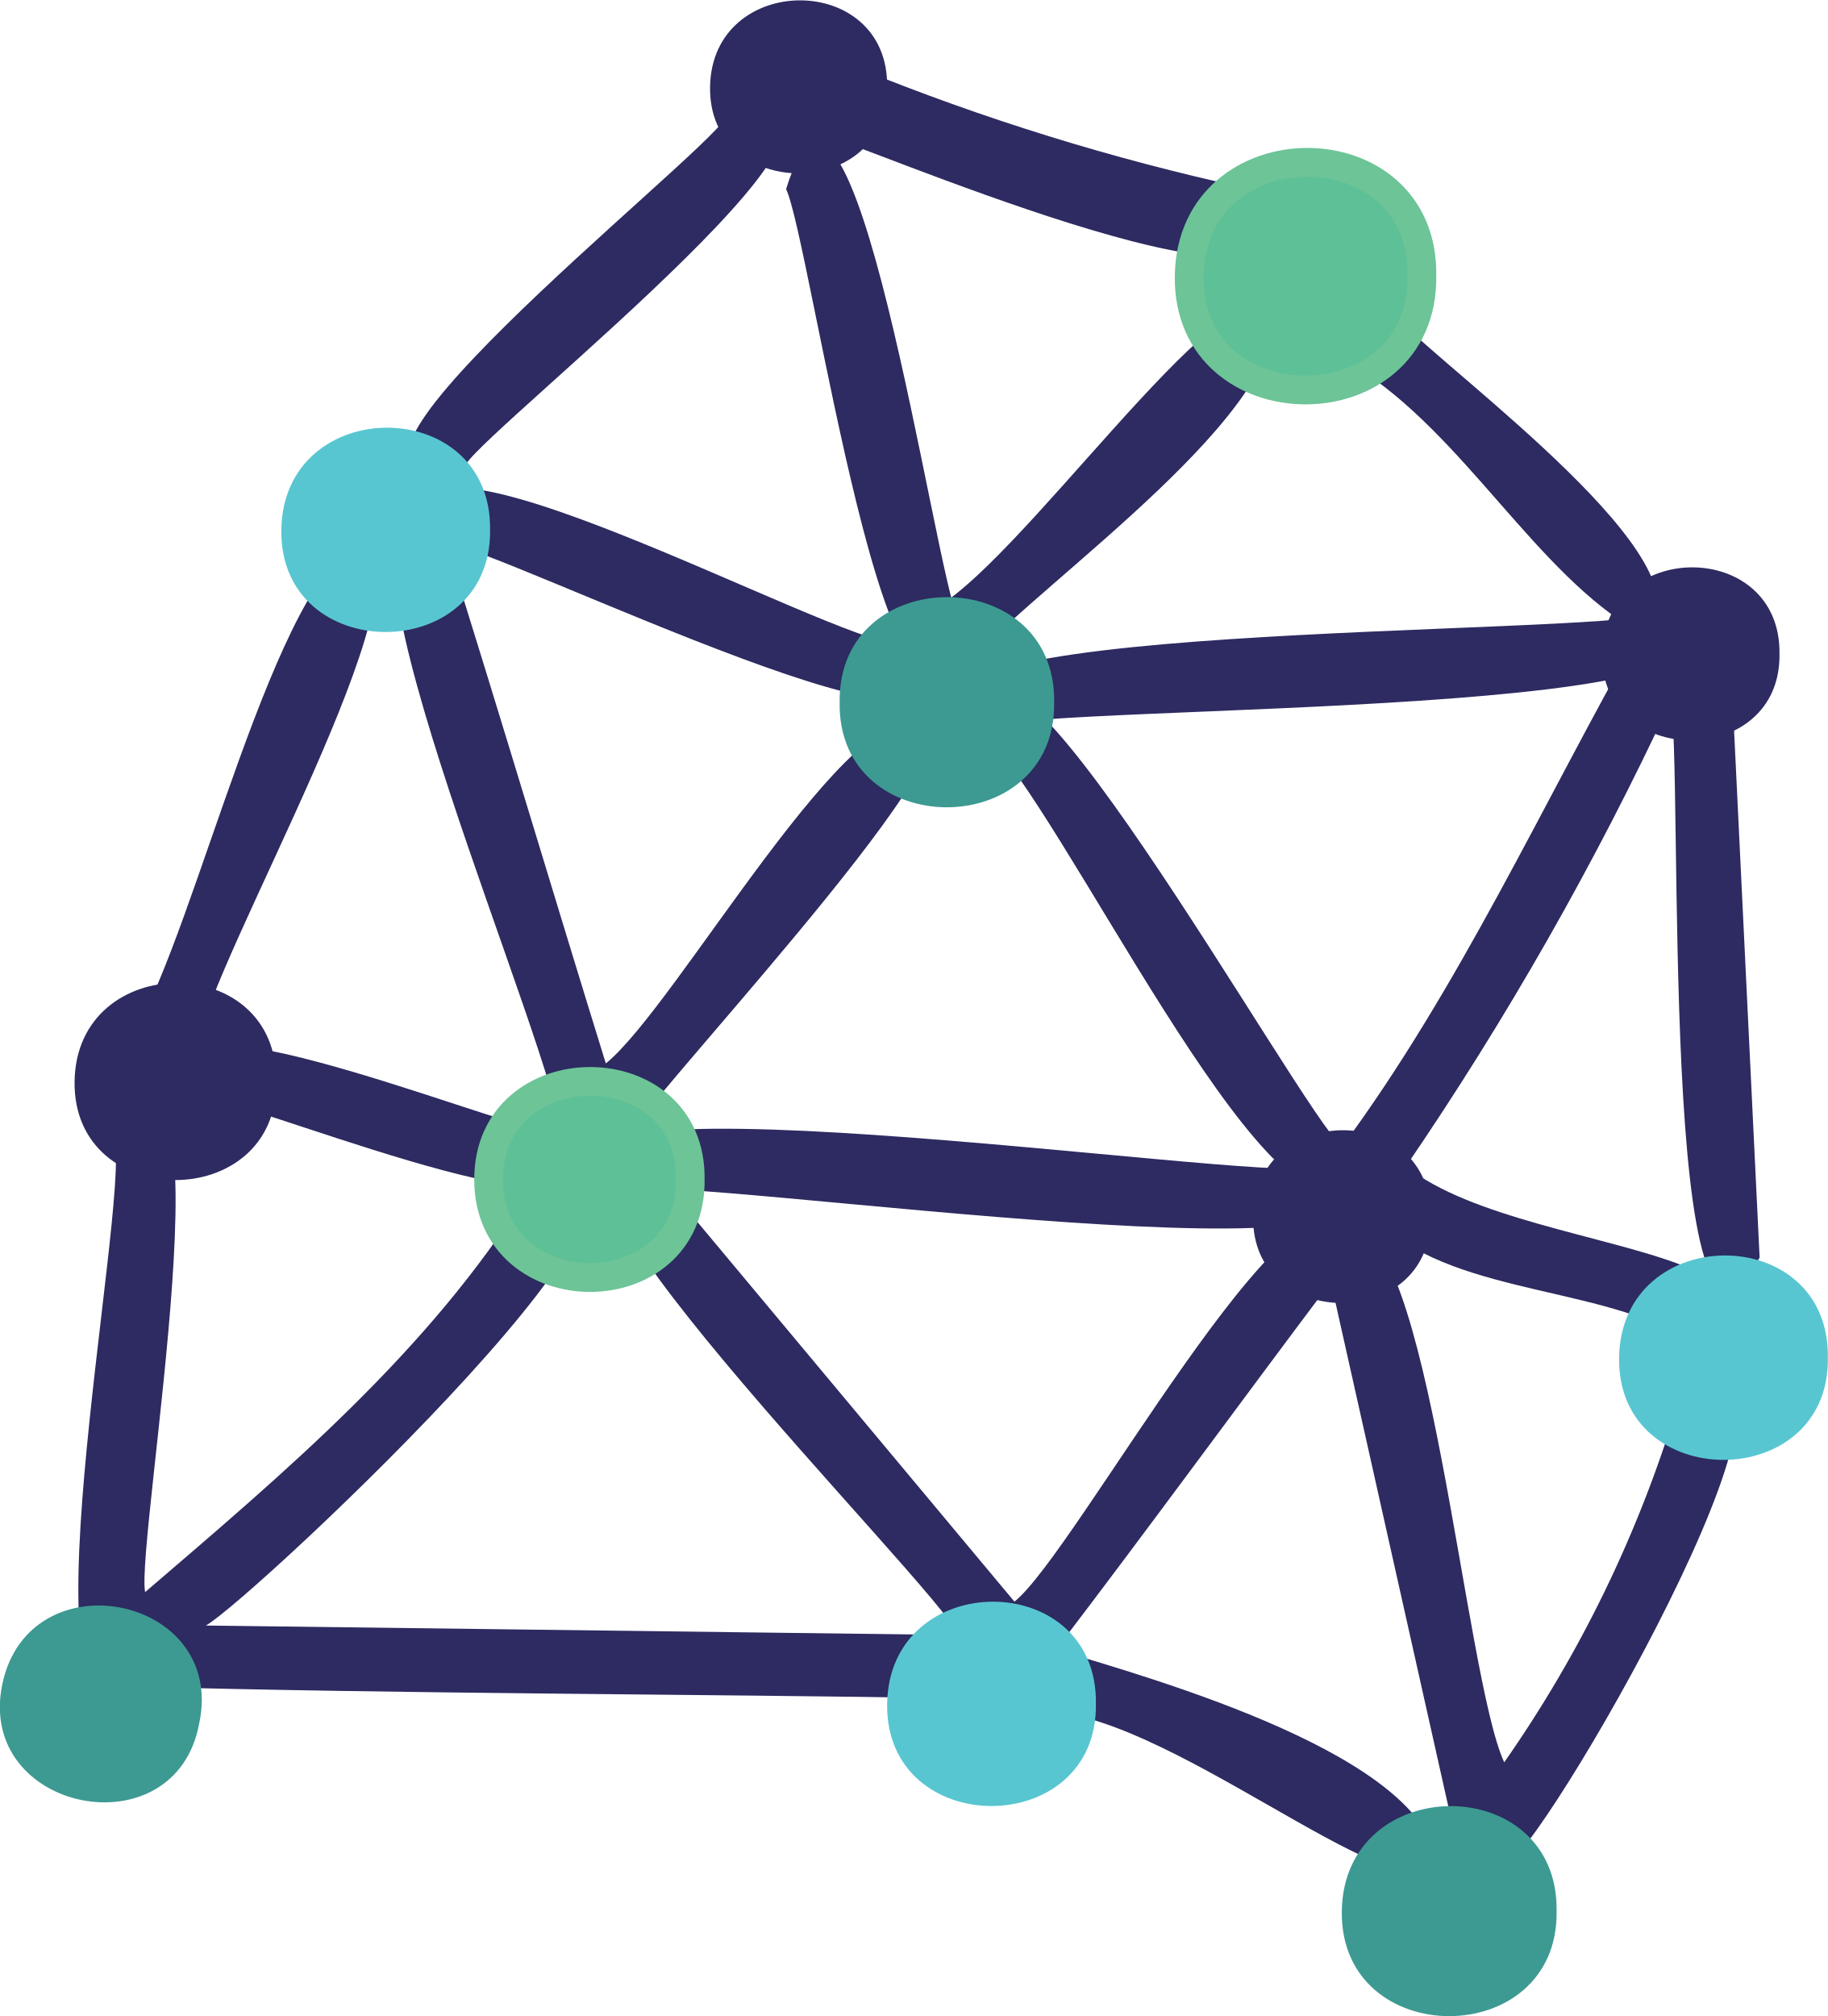
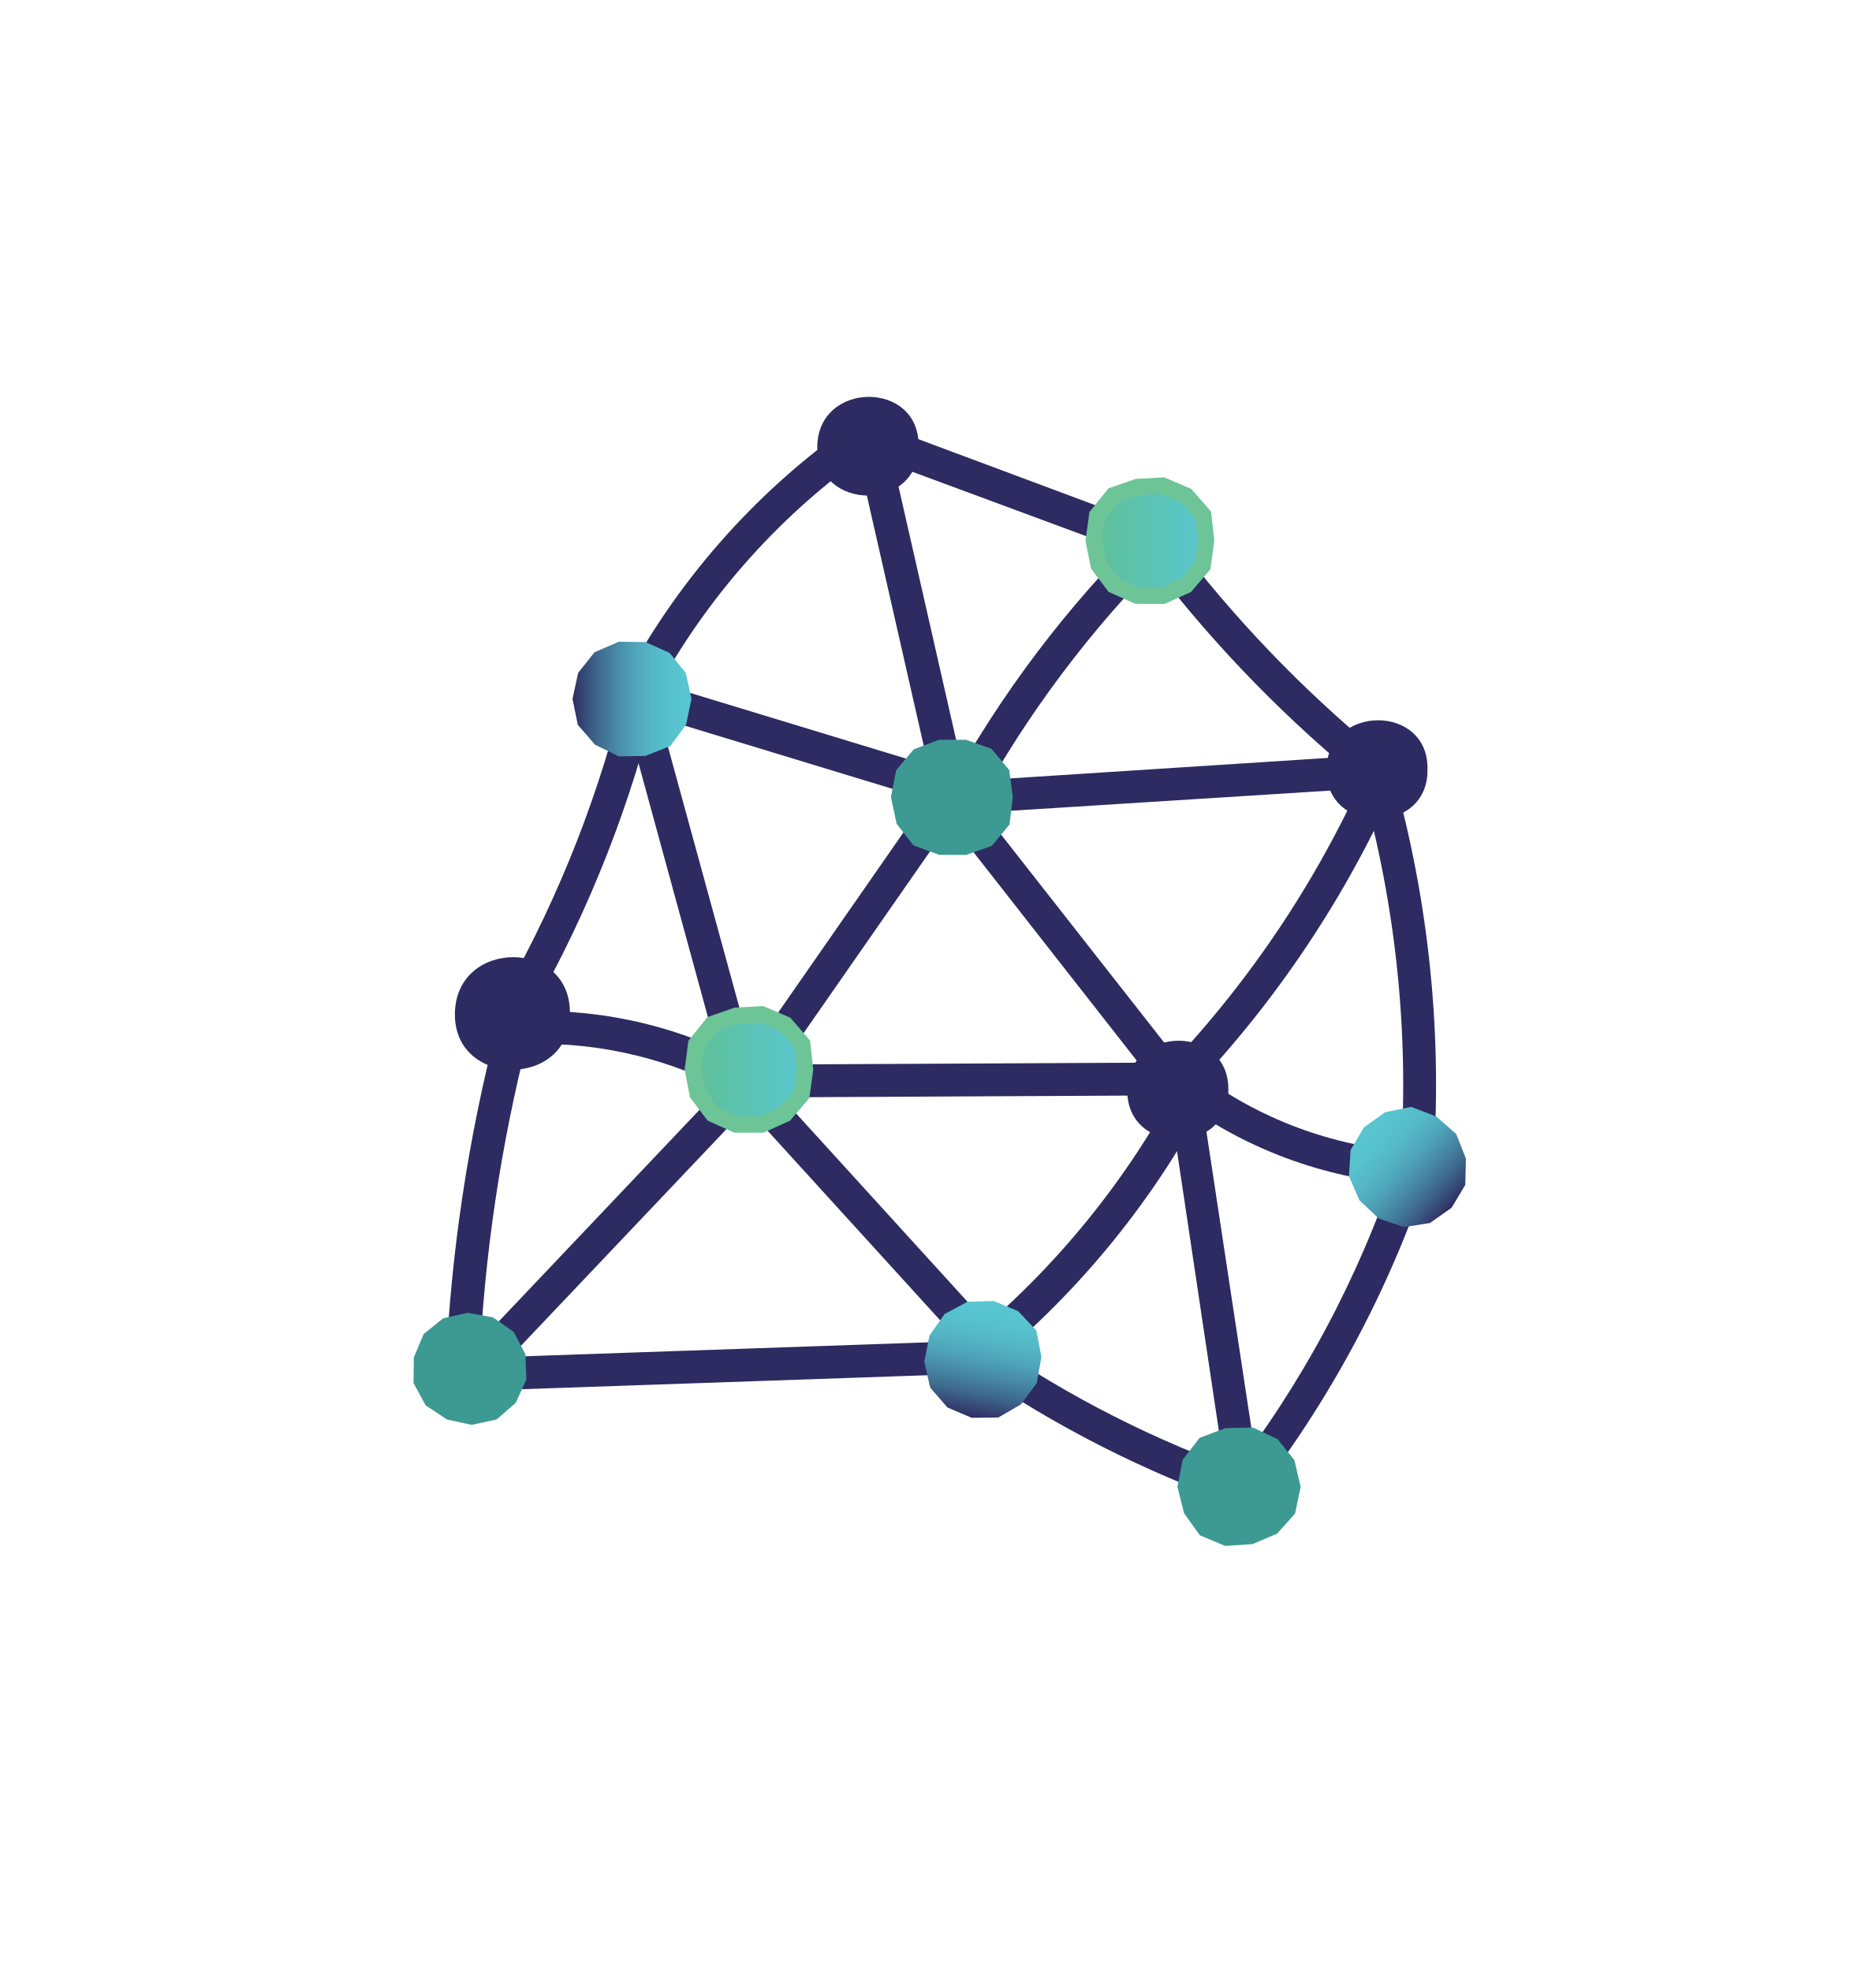
- <svg xmlns="http://www.w3.org/2000/svg" id="Logo" width="63.48" height="70.01" viewBox="0 0 63.48 70.01">
+ <svg xmlns="http://www.w3.org/2000/svg" xmlns:xlink="http://www.w3.org/1999/xlink" id="Logo" width="114.16" height="120" viewBox="0 0 114.16 120">
  <defs>
    <style>
      .cls-1 {
        fill: #2d2b61;
      }

      .cls-2 {
-         fill: #5ec097;
+         fill: #3d9a92;
+       }
+ 
+       .cls-3 {
+         fill: url(#linear-gradient);
+       }
+ 
+       .cls-4 {
+         fill: url(#linear-gradient-2);
+       }
+ 
+       .cls-5 {
+         fill: none;
        stroke: #6dc497;
        stroke-miterlimit: 10;
      }

-       .cls-3 {
-         fill: #3d9a92;
+       .cls-6 {
+         fill: url(#linear-gradient-3);
      }

-       .cls-4 {
-         fill: #58c6d1;
+       .cls-7 {
+         fill: url(#linear-gradient-4);
+       }
+ 
+       .cls-8 {
+         fill: url(#linear-gradient-5);
      }
    </style>
+     <linearGradient id="linear-gradient" x1="34.85" y1="42.56" x2="42.08" y2="42.56" gradientUnits="userSpaceOnUse">
+       <stop offset="0" stop-color="#2d2b61" />
+       <stop offset="0.05" stop-color="#323c6d" />
+       <stop offset="0.2" stop-color="#3d668b" />
+       <stop offset="0.36" stop-color="#4788a5" />
+       <stop offset="0.51" stop-color="#4ea3b8" />
+       <stop offset="0.67" stop-color="#54b7c6" />
+       <stop offset="0.83" stop-color="#57c2ce" />
+       <stop offset="1" stop-color="#58c6d1" />
+     </linearGradient>
+     <linearGradient id="linear-gradient-2" x1="42.18" y1="65.11" x2="49" y2="65.11" gradientUnits="userSpaceOnUse">
+       <stop offset="0" stop-color="#5ec097" />
+       <stop offset="1" stop-color="#58c6d1" />
+     </linearGradient>
+     <linearGradient id="linear-gradient-3" x1="66.59" y1="32.92" x2="73.41" y2="32.92" xlink:href="#linear-gradient-2" />
+     <linearGradient id="linear-gradient-4" x1="78.1" y1="97.32" x2="85.34" y2="97.32" gradientTransform="translate(-50.97 144.99) rotate(-79.3)" xlink:href="#linear-gradient" />
+     <linearGradient id="linear-gradient-5" x1="82.04" y1="71.08" x2="89.28" y2="71.08" gradientTransform="translate(100.92 181.34) rotate(-137.55)" xlink:href="#linear-gradient" />
  </defs>
-   <path id="N12" class="cls-1" d="M204.11,140.31c.07,4.56-7.06,4.56-7,0S204.18,135.74,204.11,140.31Z" transform="translate(-194.52 -102.75)" />
+   <path id="N12" class="cls-1" d="M34.69,61.7c.06,4.57-7.07,4.57-7,0S34.75,57.14,34.69,61.7Z" />
  <g id="N11">
-     <path class="cls-1" d="M225.33,105.77c.06,4-6.21,4-6.15,0S225.39,101.75,225.33,105.77Z" transform="translate(-194.52 -102.75)" />
+     <path class="cls-1" d="M55.91,27.17c.05,4-6.22,4-6.16,0S56,23.15,55.91,27.17Z" />
  </g>
  <g id="N10">
-     <path class="cls-1" d="M256.32,125.46c.06,4-6.22,4-6.16,0S256.38,121.44,256.32,125.46Z" transform="translate(-194.52 -102.75)" />
+     <path class="cls-1" d="M86.89,46.86c.06,4-6.21,4-6.15,0S87,42.84,86.89,46.86Z" />
  </g>
  <g id="N9">
-     <path class="cls-1" d="M244.2,145c.06,4-6.22,4-6.16,0S244.26,141,244.2,145Z" transform="translate(-194.52 -102.75)" />
+     <path class="cls-1" d="M74.77,66.37c.06,4-6.21,4-6.15,0S74.83,62.35,74.77,66.37Z" />
  </g>
-   <path class="cls-1" d="M219.7,106.87c-.93,1.49-16.37,13.65-9,12C211.63,117.43,227.07,105.27,219.7,106.87Z" transform="translate(-194.52 -102.75)" />
-   <path class="cls-1" d="M227.82,124.32c-.85-1.6-3.71-22.47-6-15C222.66,111,225.53,131.82,227.82,124.32Z" transform="translate(-194.52 -102.75)" />
-   <path class="cls-1" d="M237.74,109.27a81.94,81.94,0,0,1-13.4-4.15c-1.32-.53-1.89,2-.57,2.55C225.7,108.3,242.07,115.2,237.74,109.27Z" transform="translate(-194.52 -102.75)" />
-   <path class="cls-1" d="M254.71,127.43a1.16,1.16,0,0,0-1.93-.8,1.24,1.24,0,0,0-1.05-2c2.29-2.27-6.82-8.88-8.58-10.74-1-1-2.61.57-1.57,1.58,3.81,2.37,6.28,7.21,9.88,9.25-3.34,5.89-6.24,12.31-10.33,17.85-1.45-1.17-12.69-21.63-12.45-14.31,2.68,2.42,9.79,17.82,12.62,15.71a1.49,1.49,0,0,0,.3.18c1.94,3.38,7.34,3.12,10.67,4.67,1.38.42,2-1.74.59-2.16-2.64-1-7.29-1.62-9.51-3.41a113.94,113.94,0,0,0,9.18-16.12c.48,1.75-.47,25.82,3.1,19.29Q255.17,136.94,254.71,127.43Z" transform="translate(-194.52 -102.75)" />
-   <path class="cls-1" d="M238.78,113.41c-1.82-1.53-9,9.19-12,10.58-1,1,.55,2.6,1.57,1.58C230.93,122.77,239.3,117,238.78,113.41Z" transform="translate(-194.52 -102.75)" />
-   <path class="cls-1" d="M226.66,127.88c-2.5-1.32-8.62,9.8-11.1,11.8-1.86-6-3.66-12.07-5.55-18.07,1.79.14,20.27,9.34,15.69,3.5C223.32,125,208,116.5,209.28,121c-4-1,4.66,18.45,4.76,21.37a1.14,1.14,0,0,0,2.07.21C216.22,141.69,228.71,128.64,226.66,127.88Z" transform="translate(-194.52 -102.75)" />
-   <path class="cls-1" d="M252.76,151.59a43.49,43.49,0,0,1-6,12.36c-1.39-3-2.63-19-5.4-18.49-1.87-3.05-9.49,11.24-11.61,12.91L217.3,143.46c-6.91-2.14,9.74,14.3,10.51,16.07l-26.14-.33c1.6-.89,19-17.25,11.15-15-3.39,5.46-8.41,9.68-13.26,13.84-.34-1.76,3.2-21.6-1.06-15.64.52,2.33-3.54,22.07.68,18.92,9.58.26,19.19.25,28.78.41a1,1,0,0,0,1.06-1,1,1,0,0,0,1.07-.31,1.06,1.06,0,0,0,.51,1.77c4.22-.18,12.39,7.05,13.85,5.35-.37-3.82-9.78-6.46-13.25-7.51,3.22-4.22,6.35-8.52,9.54-12.76l4.3,19.2a1.1,1.1,0,0,0,1.85,1C248.57,166.34,259.22,147.49,252.76,151.59Z" transform="translate(-194.52 -102.75)" />
-   <path class="cls-1" d="M207.12,121.55c-3,1-5.78,13.45-7.92,17a1.12,1.12,0,0,0,2.15.59C201.93,135.86,209.6,122.89,207.12,121.55Z" transform="translate(-194.52 -102.75)" />
-   <path id="N8" class="cls-2" d="M243.9,112.34c.07,5.27-8.15,5.27-8.08,0S244,107.07,243.9,112.34Z" transform="translate(-194.52 -102.75)" />
-   <path id="N7" class="cls-3" d="M201.44,162.59c-.81,4.48-7.77,3.1-6.84-1.35S202.38,158.15,201.44,162.59Z" transform="translate(-194.52 -102.75)" />
-   <path id="N6" class="cls-4" d="M211.54,121.15c.06,4.73-7.32,4.73-7.25,0S211.6,116.42,211.54,121.15Z" transform="translate(-194.52 -102.75)" />
-   <path id="N5" class="cls-4" d="M258,149.9c.07,4.73-7.32,4.73-7.25,0S258.07,145.16,258,149.9Z" transform="translate(-194.52 -102.75)" />
-   <path id="N4" class="cls-4" d="M232.58,161.92c.07,4.73-7.32,4.73-7.25,0S232.65,157.19,232.58,161.92Z" transform="translate(-194.52 -102.75)" />
-   <path id="N3" class="cls-3" d="M248.58,169.12c.07,4.86-7.53,4.86-7.46,0S248.65,164.25,248.58,169.12Z" transform="translate(-194.52 -102.75)" />
-   <path class="cls-1" d="M213.4,142c-1.6-.13-15.54-5.86-11.33-1C203.67,141.16,217.61,146.89,213.4,142Z" transform="translate(-194.52 -102.75)" />
-   <path class="cls-1" d="M240.11,143.29c-2,.54-30.62-3.8-23.73.78C218.39,143.53,247,147.87,240.11,143.29Z" transform="translate(-194.52 -102.75)" />
-   <path class="cls-1" d="M252,124.06c-2,.8-29.74.26-23,3.92C231,127.18,258.72,127.71,252,124.06Z" transform="translate(-194.52 -102.75)" />
-   <path id="N2" class="cls-2" d="M218.49,143.71c.06,4.54-7,4.54-7,0S218.56,139.17,218.49,143.71Z" transform="translate(-194.52 -102.75)" />
-   <path id="N1" class="cls-3" d="M231.13,127.14c.07,4.86-7.53,4.86-7.45,0C223.61,122.27,231.2,122.27,231.13,127.14Z" transform="translate(-194.52 -102.75)" />
+   <path class="cls-1" d="M29.17,83.32a98.71,98.71,0,0,1,3-20.22,1,1,0,0,0-1.93-.53,101,101,0,0,0-3.11,20.75c-.06,1.29,1.94,1.29,2,0Z" />
+   <path class="cls-1" d="M28.59,84.69l30.66-1.06c1.28,0,1.29-2,0-2L28.59,82.69c-1.29,0-1.29,2,0,2Z" />
+   <path class="cls-1" d="M59.18,83.37a68.47,68.47,0,0,0,16.24,8.26c1.22.43,1.74-1.51.54-1.93a66.3,66.3,0,0,1-15.77-8c-1.06-.74-2.06,1-1,1.72Z" />
+   <path class="cls-1" d="M76.24,91.33A66.61,66.61,0,0,0,86.9,71.5c.41-1.23-1.52-1.75-1.92-.54a63.94,63.94,0,0,1-10.16,19,1,1,0,0,0,0,1.41,1,1,0,0,0,1.42,0Z" />
+   <path class="cls-1" d="M87.26,70.66a69.81,69.81,0,0,0-2.72-24.43,1,1,0,0,0-1.92.54,68.15,68.15,0,0,1,2.64,23.89c-.09,1.28,1.91,1.28,2,0Z" />
+   <path class="cls-1" d="M83.75,45.67A76.67,76.67,0,0,1,71.46,32.82a1,1,0,0,0-1.37-.36,1,1,0,0,0-.36,1.37A78.71,78.71,0,0,0,82.34,47.08c1,.82,2.41-.59,1.41-1.41Z" />
+   <path class="cls-1" d="M70,32,53.47,25.83c-1.21-.45-1.73,1.48-.54,1.93L69.51,33.9c1.2.45,1.73-1.49.53-1.93Z" />
+   <path class="cls-1" d="M52.13,25.64a44.81,44.81,0,0,0-14,15.56c-.61,1.13,1.12,2.14,1.73,1A42.56,42.56,0,0,1,53.14,27.37c1.06-.73.06-2.46-1-1.73Z" />
+   <path class="cls-1" d="M38.16,41.41a72.29,72.29,0,0,1-7.45,19.08,1,1,0,0,0,1.72,1,73.65,73.65,0,0,0,7.66-19.56c.29-1.25-1.64-1.78-1.93-.53Z" />
+   <path class="cls-1" d="M69.67,32.26a68.32,68.32,0,0,0-12,15.91c-.61,1.13,1.11,2.14,1.73,1a67,67,0,0,1,11.64-15.5,1,1,0,0,0-1.42-1.41Z" />
+   <path class="cls-1" d="M52,26.8l5,22c.28,1.25,2.21.72,1.93-.54l-5-22c-.28-1.25-2.21-.72-1.92.53Z" />
+   <path class="cls-1" d="M38.46,43.2l19.26,5.86c1.23.38,1.76-1.55.53-1.93L39,41.27a1,1,0,0,0-.53,1.93Z" />
+   <path class="cls-1" d="M57.08,47.68,45,65.05c-.74,1.06,1,2.06,1.72,1L58.8,48.69c.74-1.06-1-2.06-1.72-1Z" />
+   <path class="cls-1" d="M46.19,65.67,39.77,42.22a1,1,0,0,0-1.92.53L44.26,66.2a1,1,0,0,0,1.93-.53Z" />
+   <path class="cls-1" d="M45.67,64.81a26.61,26.61,0,0,0-13.42-3.25,1,1,0,0,0,0,2,24.62,24.62,0,0,1,12.41,3c1.13.61,2.14-1.11,1-1.73Z" />
+   <path class="cls-1" d="M44.72,65.31,28.18,82.75c-.89.94.52,2.35,1.41,1.42L46.14,66.72c.88-.93-.53-2.35-1.42-1.41Z" />
+   <path class="cls-1" d="M45.25,66.82l26-.13a1,1,0,0,0,0-2l-26,.13a1,1,0,0,0,0,2Z" />
+   <path class="cls-1" d="M71.18,66.53a26.65,26.65,0,0,0,14.06,5.55,1,1,0,0,0,1-1,1,1,0,0,0-1-1,24.19,24.19,0,0,1-12.65-5,1,1,0,0,0-1.41,0,1,1,0,0,0,0,1.41Z" />
+   <path class="cls-1" d="M71,65.77l3.66,24.47a1,1,0,0,0,1.23.7,1,1,0,0,0,.7-1.23L72.88,65.23a1,1,0,0,0-1.23-.69,1,1,0,0,0-.7,1.23Z" />
+   <path class="cls-1" d="M60.39,83A53,53,0,0,0,73.56,66.73c.59-1.14-1.13-2.15-1.73-1A51.41,51.41,0,0,1,59,81.54c-1,.82.43,2.23,1.42,1.42Z" />
+   <path class="cls-1" d="M60.69,81.23l-14.56-16c-.87-1-2.28.46-1.41,1.41l14.56,16c.87,1,2.28-.46,1.41-1.41Z" />
+   <path class="cls-1" d="M72.57,66.33A65.73,65.73,0,0,0,85.09,47.47a1,1,0,0,0-.36-1.37,1,1,0,0,0-1.37.36,64,64,0,0,1-12.2,18.46c-.89.93.52,2.35,1.41,1.41Z" />
+   <path class="cls-1" d="M58.25,49.57,83.08,48c1.28-.09,1.29-2.09,0-2l-24.83,1.6c-1.28.08-1.29,2.08,0,2Z" />
+   <path class="cls-1" d="M72.27,65.27,58.59,47.82a1,1,0,0,0-1.41,0,1,1,0,0,0,0,1.41L70.85,66.69a1,1,0,0,0,1.42,0,1,1,0,0,0,0-1.42Z" />
+   <g id="N8">
+     <polygon class="cls-2" points="32.04 84 31.39 85.41 30.23 86.42 28.71 86.75 27.2 86.42 25.91 85.56 25.17 84.2 25.19 82.64 25.79 81.22 26.98 80.26 28.47 79.93 30 80.2 31.27 81.09 31.98 82.45 32.04 84" />
+   </g>
+   <g id="N7">
+     <polygon class="cls-3" points="42.09 42.55 41.76 44.12 40.8 45.42 39.29 46.02 37.67 46.05 36.22 45.34 35.17 44.13 34.85 42.55 35.19 40.97 36.19 39.71 37.67 39.07 39.29 39.09 40.76 39.75 41.75 40.98 42.09 42.55" />
+   </g>
+   <g id="N6">
+     <polygon class="cls-2" points="79.17 90.52 78.83 92.15 77.74 93.37 76.24 94.01 74.58 94.12 73.03 93.47 72.07 92.12 71.67 90.52 71.99 88.87 73.02 87.54 74.59 86.95 76.26 86.91 77.77 87.62 78.79 88.9 79.17 90.52" />
+   </g>
+   <g id="N5">
+     <polygon class="cls-4" points="49 65.11 48.79 66.64 47.78 67.82 46.37 68.46 44.8 68.46 43.39 67.82 42.47 66.6 42.18 65.11 42.38 63.57 43.36 62.35 44.82 61.84 46.37 61.76 47.8 62.37 48.83 63.56 49 65.11" />
+     <polygon class="cls-5" points="49 65.11 48.79 66.64 47.78 67.82 46.37 68.46 44.8 68.46 43.39 67.82 42.47 66.6 42.18 65.11 42.38 63.57 43.36 62.35 44.82 61.84 46.37 61.76 47.8 62.37 48.83 63.56 49 65.11" />
+   </g>
+   <g id="N4">
+     <polygon class="cls-2" points="61.65 48.53 61.45 50.2 60.37 51.5 58.8 52.05 57.16 52.04 55.6 51.47 54.58 50.16 54.23 48.53 54.55 46.89 55.62 45.62 57.16 45.04 58.8 45.04 60.35 45.59 61.43 46.88 61.65 48.53" />
+   </g>
+   <g id="N3">
+     <polygon class="cls-6" points="73.41 32.92 73.2 34.45 72.19 35.63 70.78 36.27 69.21 36.26 67.8 35.63 66.88 34.41 66.58 32.92 66.79 31.38 67.77 30.16 69.23 29.65 70.78 29.57 72.21 30.18 73.24 31.36 73.41 32.92" />
+     <polygon class="cls-5" points="73.41 32.92 73.2 34.45 72.19 35.63 70.78 36.27 69.21 36.26 67.8 35.63 66.88 34.41 66.58 32.92 66.79 31.38 67.77 30.16 69.23 29.65 70.78 29.57 72.21 30.18 73.24 31.36 73.41 32.92" />
+   </g>
+   <g id="N2">
+     <polygon class="cls-7" points="60.5 79.21 61.98 79.83 63.08 81 63.39 82.6 63.11 84.2 62.15 85.5 60.77 86.3 59.15 86.32 57.67 85.69 56.62 84.48 56.26 82.9 56.58 81.31 57.5 80 58.9 79.25 60.5 79.21" />
+   </g>
+   <g id="N1">
+     <polygon class="cls-8" points="83.02 68.64 84.32 67.71 85.9 67.39 87.42 67.97 88.64 69.04 89.23 70.54 89.19 72.14 88.36 73.53 87.04 74.46 85.46 74.71 83.93 74.19 82.75 73.08 82.11 71.61 82.21 70.02 83.02 68.64" />
+   </g>
</svg>
